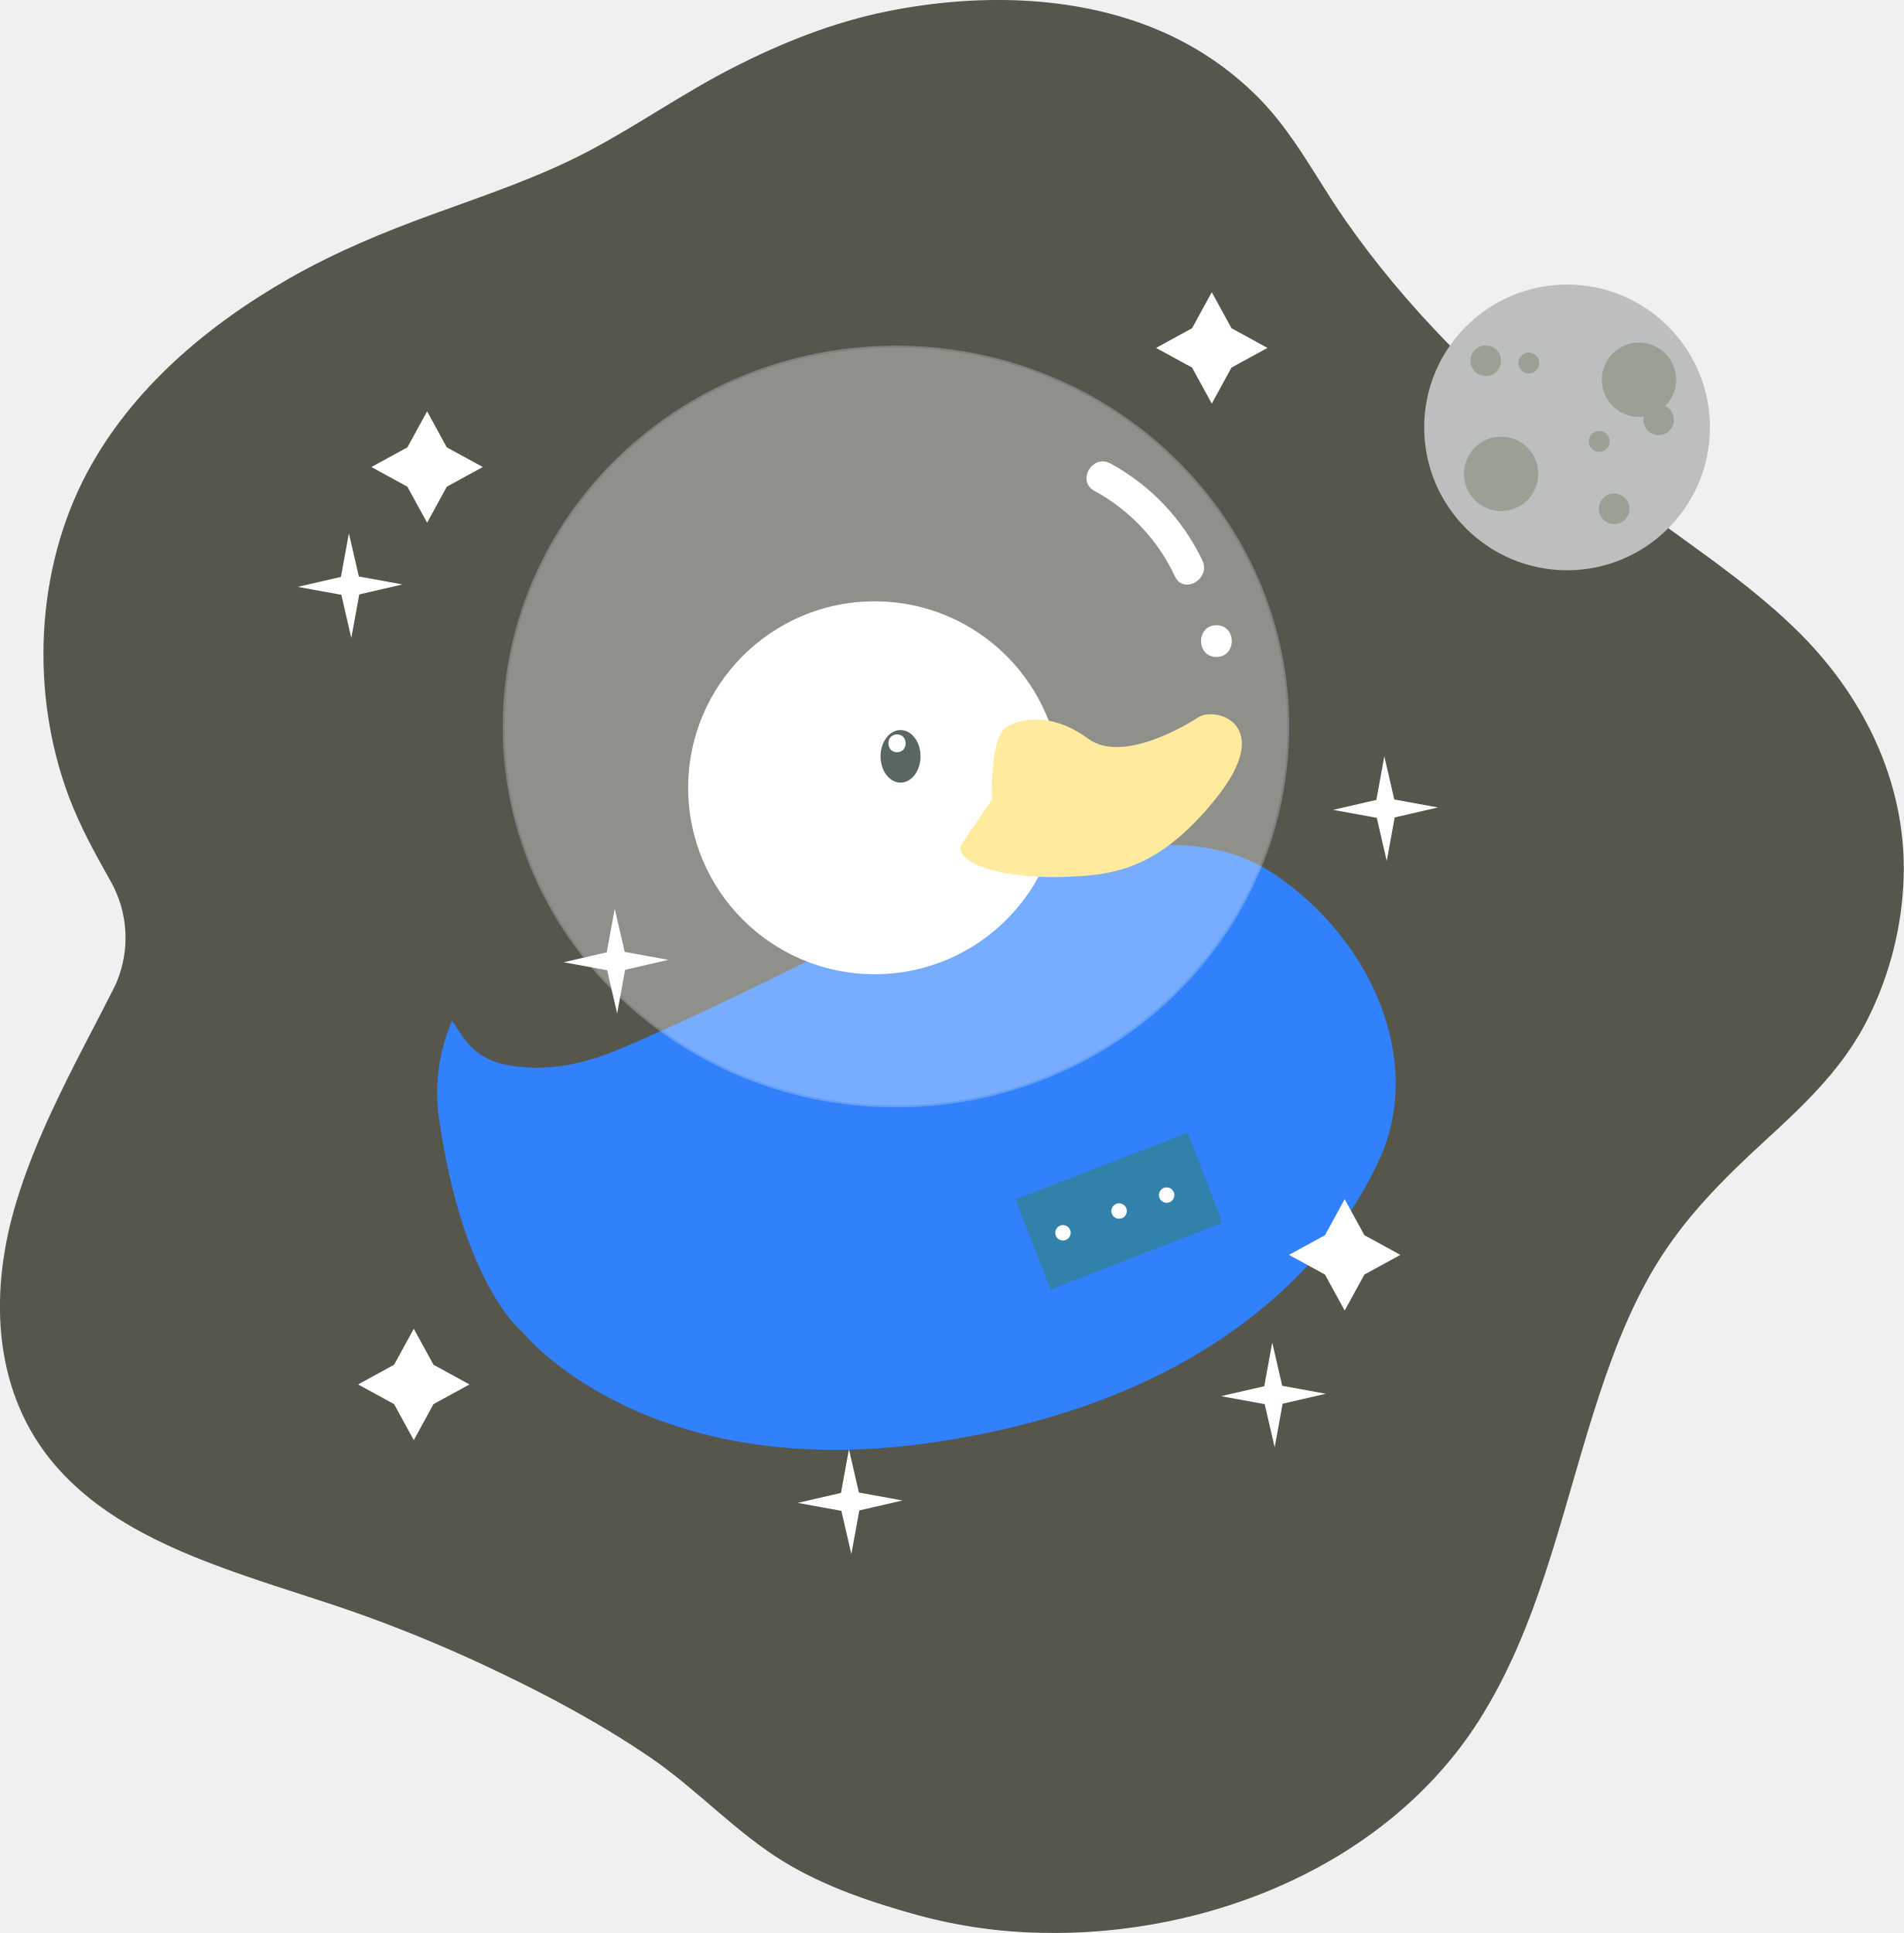
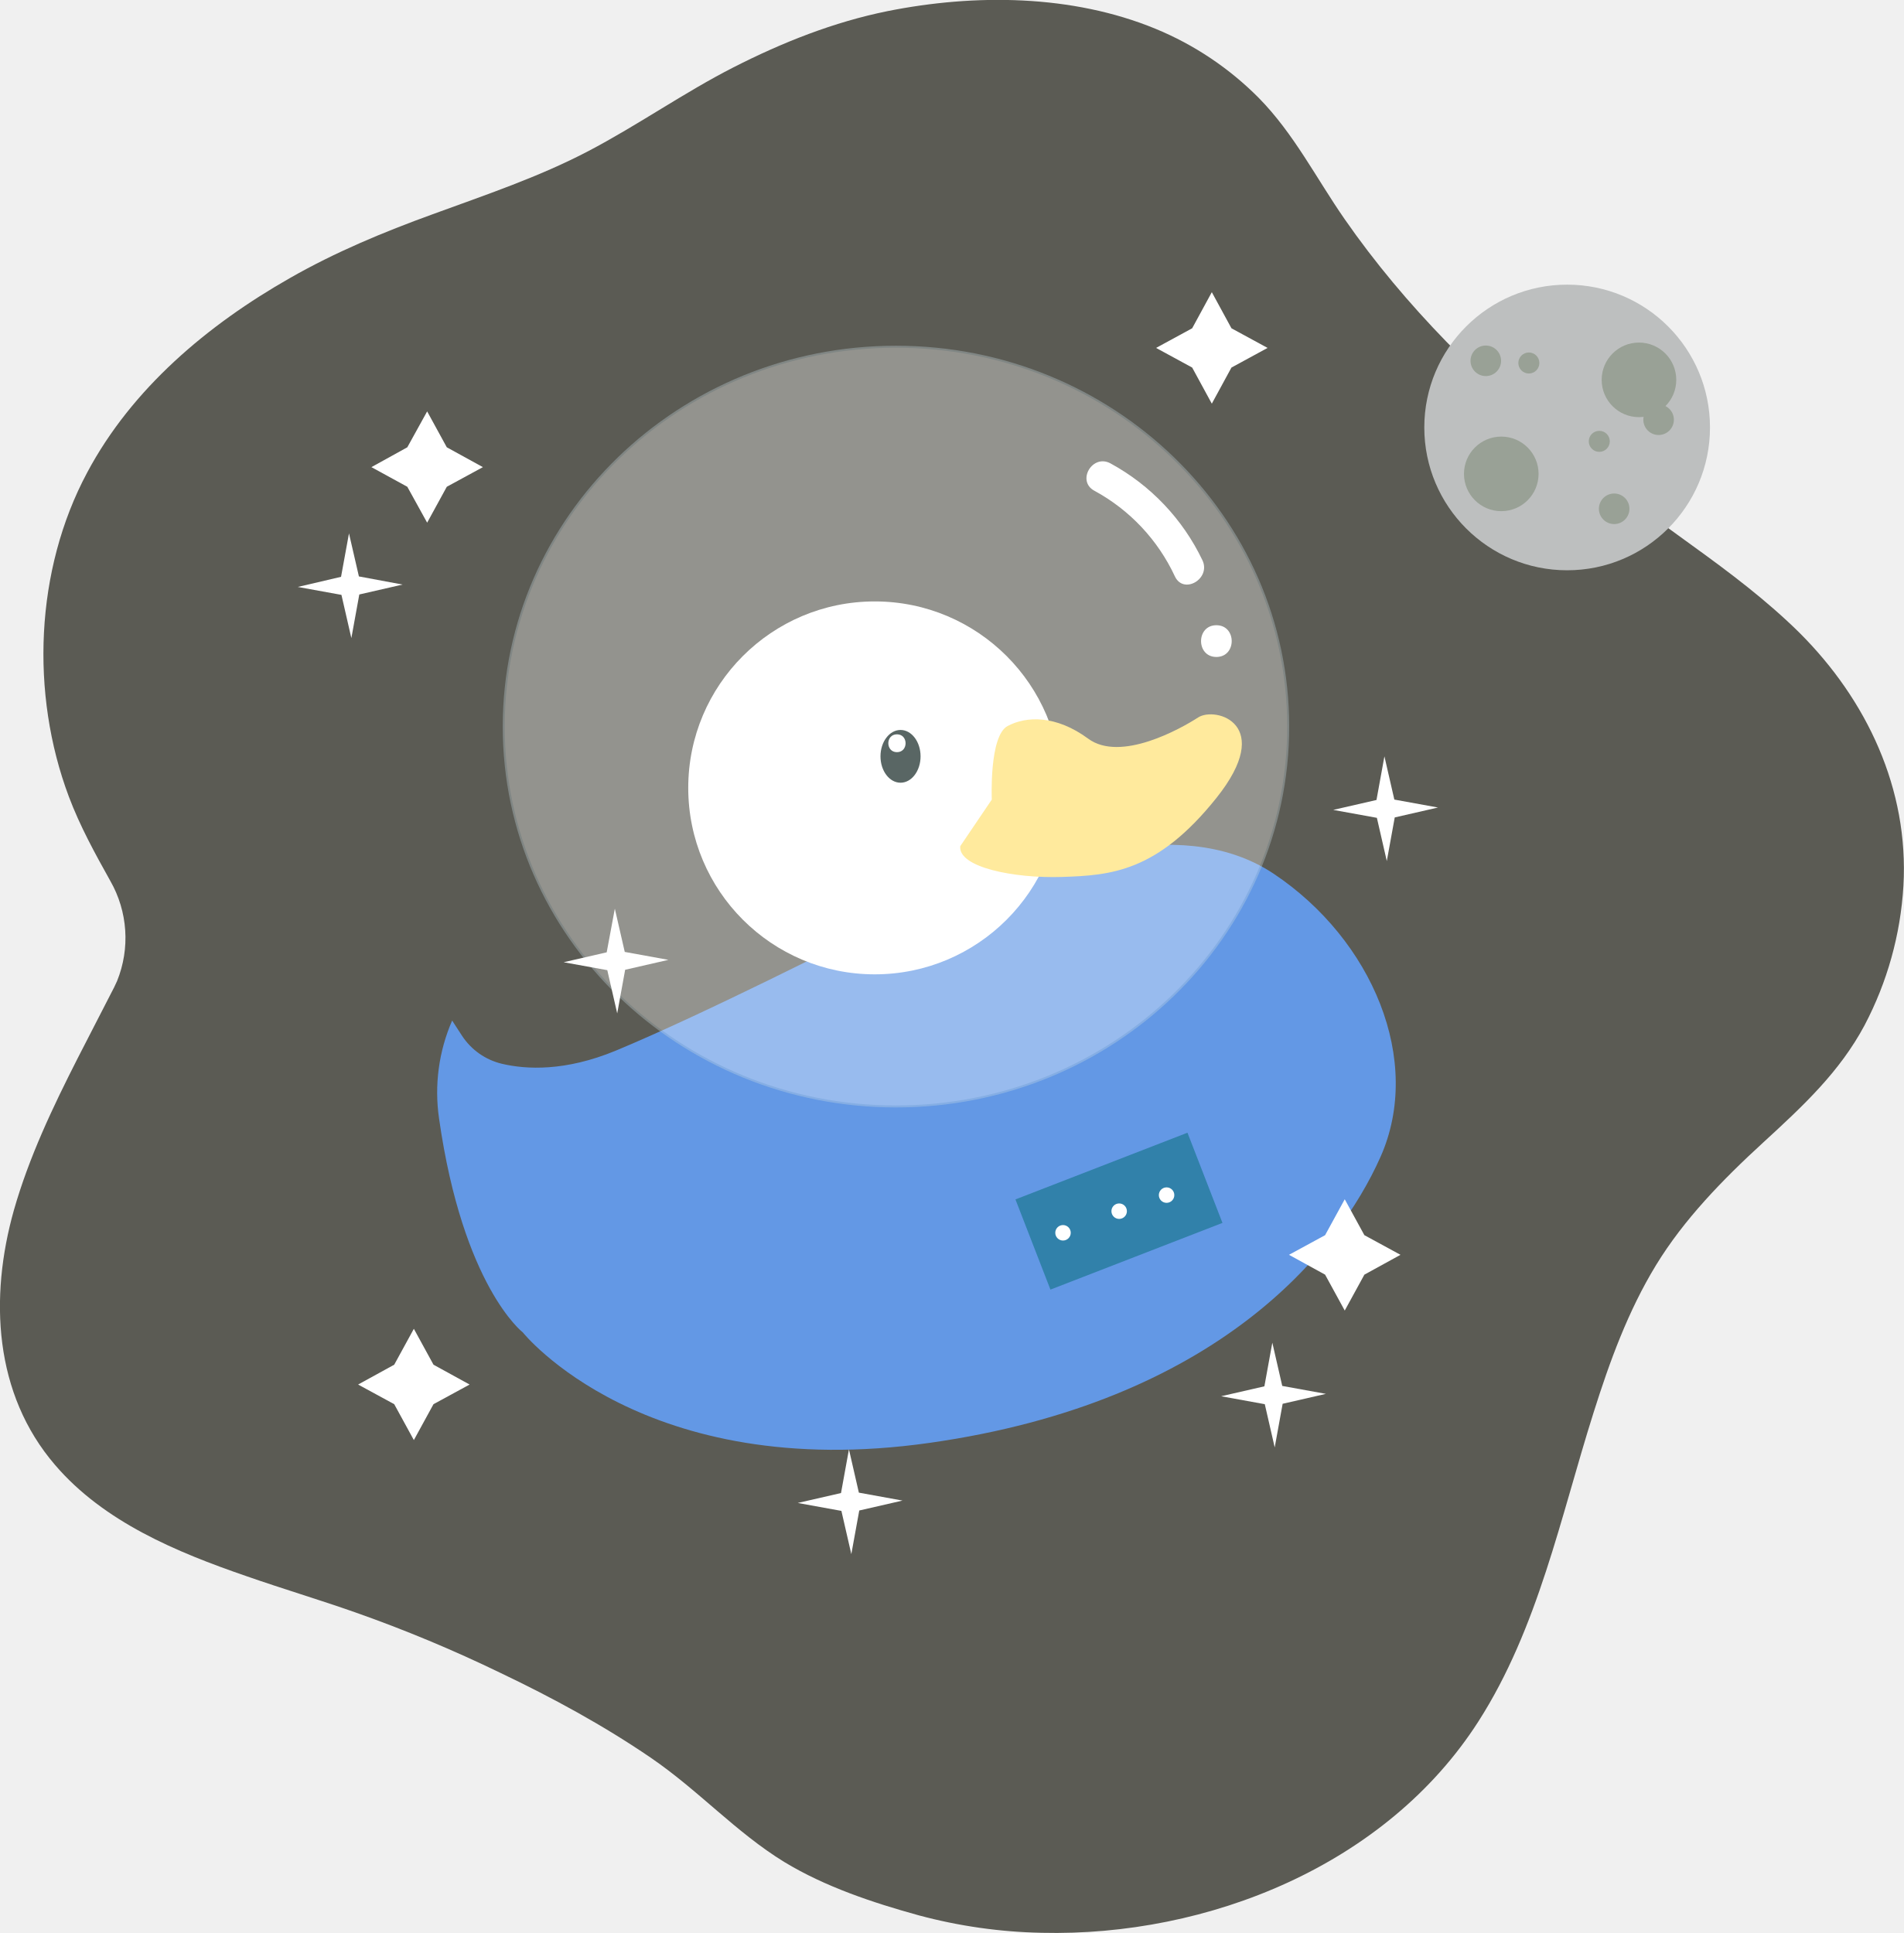
- <svg xmlns="http://www.w3.org/2000/svg" viewBox="0 0 959.63 974.53">
+ <svg xmlns="http://www.w3.org/2000/svg" viewBox="0 0 959.6 974.5">
  <defs>
-     <style>.a{fill:#56564d;}.b{fill:#3181fd;}.c{fill:#207dab;}.d,.f{fill:#fff;}.e{fill:#ffdf6a;}.f{stroke:#c8dae3;stroke-miterlimit:10;opacity:0.34;}.g{fill:#596664;}.h{fill:#3181aa;}.i{fill:#bdbfbf;}.j{fill:#99a196;}</style>
+     <style>.a{fill:#5b5b54;}.b{fill:#6398e5;}.c{fill:#207dab;}.d,.f{fill:#fff;}.e{fill:#ffdf6a;}.f{stroke:#c8dae3;stroke-miterlimit:10;opacity:0.34;}.g{fill:#596664;}.h{fill:#3181aa;}.i{fill:#bdbfbf;}.j{fill:#99a196;}</style>
  </defs>
-   <path class="a" d="M981,374.63c-16.42-16.34-35-30.3-53.75-43.84C905.31,315,883.54,299,862.56,282c-41.6-33.75-80.25-71.85-110.85-116-14.3-20.6-25.49-43-43.25-61.06a157.2,157.2,0,0,0-52.09-34.84c-41.94-17.31-91-17.69-134.94-8.88C494.24,66.68,468.29,77,443.64,89.59c-25.13,12.79-48.19,29.1-73.09,42.22s-51.92,22.12-78.41,31.76c-24.82,9-49.11,19.11-72.09,32.21-41.26,23.52-79.56,55.63-102.18,98.08-26.15,49.07-28.68,111.47-9.19,163.33,5.58,14.87,13.21,28.72,21,42.52A57.93,57.93,0,0,1,133,550.16c-.45,1.1-.95,2.19-1.49,3.26-6,12-12.32,23.81-18.4,35.75C100.56,613.8,88.58,639,81,665.69c-12.45,44-10.09,92.64,20.74,128.54,24.62,28.66,61.29,43.84,96.16,55.92,18.24,6.32,36.73,11.88,54.95,18.25A721.42,721.42,0,0,1,326.28,899c26.17,12.52,51.84,26.44,75.81,42.84,23.48,16.06,42.86,37.63,67.22,52.46,20.59,12.54,44.63,20.57,67.77,26.94A255.53,255.53,0,0,0,599,1030c83.88,1.93,173.81-34.11,220.2-106.64,30-47,41.4-103.06,58-155.53,8.13-25.73,17.43-51.31,31.47-74.47,14.46-23.87,33.61-43.07,54-61.81,19.37-17.76,38.59-35.64,51.1-59.09a171.31,171.31,0,0,0,19.56-70.24C1036.18,453.54,1015,408.53,981,374.63Z" transform="translate(-73.98 -55.56)" />
-   <path class="b" d="M593.73,496.87s72.52-34.09,122.29-.79,75.34,94.28,53.76,142.86S686.92,762.52,542.62,783,337.5,727.31,337.5,727.31s-30.07-23.06-42.23-107.82a91.26,91.26,0,0,1,6.6-49.36h0l5.05,7.66A33.24,33.24,0,0,0,327,591.91c12.25,2.86,31.89,3.89,57.24-6.61C429,566.78,504.9,528.11,504.9,528.11Z" transform="translate(-73.98 -55.56)" />
-   <path class="c" d="M685.66,388.18" transform="translate(-73.98 -55.56)" />
-   <circle class="d" cx="440.87" cy="397.16" r="94" />
-   <path class="e" d="M574,458.67s-1.5-32.09,8-37S606.18,416,622.54,428s46.52-5,55.36-10.76,39,3.38,9.16,40.63-53.13,39-77.67,39.82-52.47-4.89-51.37-15.53Z" transform="translate(-73.98 -55.56)" />
-   <path class="d" d="M723.3,444.34" transform="translate(-73.98 -55.56)" />
-   <ellipse class="f" cx="451.61" cy="366.28" rx="197.71" ry="191.5" />
-   <ellipse class="g" cx="453.92" cy="381.31" rx="10.08" ry="13.26" />
-   <rect class="h" x="591.53" y="641.74" width="93.04" height="48.77" transform="translate(-271.69 220.26) rotate(-21.2)" />
-   <circle class="d" cx="535.8" cy="621.52" r="3.89" />
-   <circle class="d" cx="564.08" cy="610.56" r="3.89" />
-   <circle class="d" cx="588.05" cy="602.51" r="3.89" />
-   <path class="d" d="M680.05,338.12a109,109,0,0,0-46.39-48.91c-9-4.92-17.14,8.89-8.07,13.81a94.73,94.73,0,0,1,40.65,43.17C670.63,355.5,684.43,347.39,680.05,338.12Z" transform="translate(-73.98 -55.56)" />
-   <path class="d" d="M687.12,370.77c-10.3,0-10.32,16,0,16S697.43,370.77,687.12,370.77Z" transform="translate(-73.98 -55.56)" />
-   <path class="d" d="M526.13,425.8c-5.8,0-5.8,9,0,9S531.93,425.8,526.13,425.8Z" transform="translate(-73.98 -55.56)" />
-   <polygon class="d" points="215.28 207.38 225.2 225.53 243.35 235.45 225.2 245.38 215.28 263.53 205.35 245.38 187.2 235.45 205.35 225.53 215.28 207.38" />
-   <polygon class="d" points="677.79 604.57 687.72 622.72 705.87 632.65 687.72 642.58 677.79 660.73 667.87 642.58 649.72 632.65 667.87 622.72 677.79 604.57" />
-   <polygon class="d" points="208.58 669.89 218.5 688.04 236.65 697.97 218.5 707.9 208.58 726.05 198.65 707.9 180.5 697.97 198.65 688.04 208.58 669.89" />
-   <polygon class="d" points="610.8 147.32 620.73 165.47 638.87 175.4 620.73 185.33 610.8 203.48 600.87 185.33 582.72 175.4 600.87 165.47 610.8 147.32" />
-   <polygon class="d" points="202.88 294.65 181.09 299.67 177.08 321.67 172.06 299.88 150.07 295.87 171.85 290.85 175.86 268.85 180.88 290.64 202.88 294.65" />
-   <polygon class="d" points="336.87 483.92 315.08 488.94 311.07 510.93 306.05 489.14 284.06 485.13 305.84 480.11 309.86 458.12 314.88 479.9 336.87 483.92" />
-   <polygon class="d" points="668.29 702.67 646.51 707.69 642.5 729.68 637.47 707.9 615.48 703.88 637.26 698.86 641.28 676.87 646.3 698.65 668.29 702.67" />
-   <polygon class="d" points="454.92 756.47 433.14 761.49 429.12 783.49 424.1 761.7 402.11 757.69 423.89 752.67 427.91 730.68 432.93 752.46 454.92 756.47" />
-   <polygon class="d" points="724.79 407.08 703 412.1 698.99 434.09 693.97 412.31 671.98 408.29 693.76 403.27 697.77 381.28 702.79 403.06 724.79 407.08" />
-   <circle class="i" cx="789.89" cy="215.48" r="72.02" />
-   <circle class="j" cx="748.89" cy="181.86" r="7.72" />
-   <circle class="j" cx="770.59" cy="183.02" r="5.28" />
-   <circle class="j" cx="806.09" cy="222.53" r="5.28" />
-   <circle class="j" cx="836.03" cy="211.65" r="7.72" />
-   <circle class="j" cx="813.6" cy="256.53" r="7.72" />
-   <circle class="j" cx="756.65" cy="238.88" r="18.75" />
-   <circle class="j" cx="826.14" cy="191.45" r="18.75" />
+   <path class="a" d="M981,374.6c-16.5-16.3-35.1-30.3-53.8-43.8C905.3,315,883.5,299,862.6,282c-41.6-33.8-80.3-71.9-110.9-116-14.3-20.6-25.5-43-43.2-61a158.1,158.1,0,0,0-52.1-34.9c-42-17.3-91-17.7-135-8.9-27.2,5.5-53.1,15.8-77.8,28.4s-48.1,29.1-73.1,42.2-51.9,22.1-78.4,31.8c-24.8,9-49.1,19.1-72,32.2-41.3,23.5-79.6,55.6-102.2,98.1-26.2,49-28.7,111.4-9.2,163.3,5.6,14.9,13.2,28.7,20.9,42.5a57.9,57.9,0,0,1,3.4,50.5l-1.5,3.2c-6.1,12-12.3,23.8-18.4,35.8C100.6,613.8,88.6,639,81,665.7c-12.4,44-10.1,92.6,20.8,128.5,24.6,28.7,61.3,43.9,96.1,55.9,18.3,6.4,36.8,11.9,55,18.3A701.4,701.4,0,0,1,326.3,899c26.2,12.5,51.8,26.4,75.8,42.8s42.9,37.6,67.2,52.5c20.6,12.5,44.6,20.5,67.8,26.9A258.3,258.3,0,0,0,599,1030c83.9,2,173.8-34.1,220.2-106.6,30.1-47,41.4-103.1,58-155.6,8.1-25.7,17.4-51.3,31.5-74.4s33.6-43.1,54-61.8,38.6-35.7,51.1-59.1a172.9,172.9,0,0,0,19.6-70.3C1036.2,453.5,1015,408.5,981,374.6Z" transform="translate(-74 -55.6)" />
+   <path class="b" d="M593.7,496.9s72.5-34.1,122.3-.8,75.4,94.3,53.8,142.8S686.9,762.5,542.6,783s-205.1-55.7-205.1-55.7-30.1-23.1-42.2-107.8a90.9,90.9,0,0,1,6.6-49.4h0l5,7.7A33.2,33.2,0,0,0,327,591.9c12.3,2.9,31.9,3.9,57.3-6.6,44.7-18.5,120.6-57.2,120.6-57.2Z" transform="translate(-74 -55.6)" />
+   <path class="c" d="M685.7,388.2" transform="translate(-74 -55.6)" />
+   <circle class="d" cx="440.9" cy="397.2" r="94" />
+   <path class="e" d="M573.9,458.7s-1.4-32.1,8-37.1,24.3-5.6,40.6,6.4,46.6-5,55.4-10.7,39,3.3,9.2,40.6-53.2,39-77.7,39.8-52.5-4.9-51.4-15.5Z" transform="translate(-74 -55.6)" />
+   <path class="d" d="M723.3,444.3" transform="translate(-74 -55.6)" />
+   <ellipse class="f" cx="451.6" cy="366.3" rx="197.7" ry="191.5" />
+   <ellipse class="g" cx="453.9" cy="381.3" rx="10.1" ry="13.3" />
+   <rect class="h" x="591.5" y="641.7" width="93" height="48.77" transform="translate(-271.7 220.3) rotate(-21.2)" />
+   <circle class="d" cx="535.8" cy="621.5" r="3.9" />
+   <circle class="d" cx="564.1" cy="610.6" r="3.9" />
+   <circle class="d" cx="588" cy="602.5" r="3.9" />
+   <path class="d" d="M680.1,338.1a109.2,109.2,0,0,0-46.4-48.9c-9.1-4.9-17.2,8.9-8.1,13.8a94.4,94.4,0,0,1,40.6,43.2C670.6,355.5,684.4,347.4,680.1,338.1Z" transform="translate(-74 -55.6)" />
+   <path class="d" d="M687.1,370.8c-10.3,0-10.3,16,0,16S697.4,370.8,687.1,370.8Z" transform="translate(-74 -55.6)" />
+   <path class="d" d="M526.1,425.8c-5.8,0-5.8,9,0,9S531.9,425.8,526.1,425.8Z" transform="translate(-74 -55.6)" />
+   <polygon class="d" points="215.3 207.4 225.2 225.5 243.4 235.5 225.2 245.4 215.3 263.5 205.3 245.4 187.2 235.5 205.3 225.5 215.3 207.4" />
+   <polygon class="d" points="677.8 604.6 687.7 622.7 705.9 632.6 687.7 642.6 677.8 660.7 667.9 642.6 649.7 632.6 667.9 622.7 677.8 604.6" />
+   <polygon class="d" points="208.6 669.9 218.5 688 236.7 698 218.5 707.9 208.6 726 198.7 707.9 180.5 698 198.7 688 208.6 669.9" />
+   <polygon class="d" points="610.8 147.3 620.7 165.5 638.9 175.4 620.7 185.3 610.8 203.5 600.9 185.3 582.7 175.4 600.9 165.5 610.8 147.3" />
+   <polygon class="d" points="202.9 294.7 181.1 299.7 177.1 321.7 172.1 299.9 150.1 295.9 171.9 290.8 175.9 268.9 180.9 290.6 202.9 294.7" />
+   <polygon class="d" points="336.9 483.9 315.1 488.9 311.1 510.9 306.1 489.1 284.1 485.1 305.8 480.1 309.9 458.1 314.9 479.9 336.9 483.9" />
+   <polygon class="d" points="668.3 702.7 646.5 707.7 642.5 729.7 637.5 707.9 615.5 703.9 637.3 698.9 641.3 676.9 646.3 698.7 668.3 702.7" />
+   <polygon class="d" points="454.9 756.5 433.1 761.5 429.1 783.5 424.1 761.7 402.1 757.7 423.9 752.7 427.9 730.7 432.9 752.5 454.9 756.5" />
+   <polygon class="d" points="724.8 407.1 703 412.1 699 434.1 694 412.3 672 408.3 693.8 403.3 697.8 381.3 702.8 403.1 724.8 407.1" />
+   <circle class="i" cx="789.9" cy="215.5" r="72" />
+   <circle class="j" cx="748.9" cy="181.9" r="7.7" />
+   <circle class="j" cx="770.6" cy="183" r="5.3" />
+   <circle class="j" cx="806.1" cy="222.5" r="5.3" />
+   <circle class="j" cx="836" cy="211.6" r="7.7" />
+   <circle class="j" cx="813.6" cy="256.5" r="7.7" />
+   <circle class="j" cx="756.7" cy="238.9" r="18.8" />
+   <circle class="j" cx="826.1" cy="191.5" r="18.8" />
</svg>
